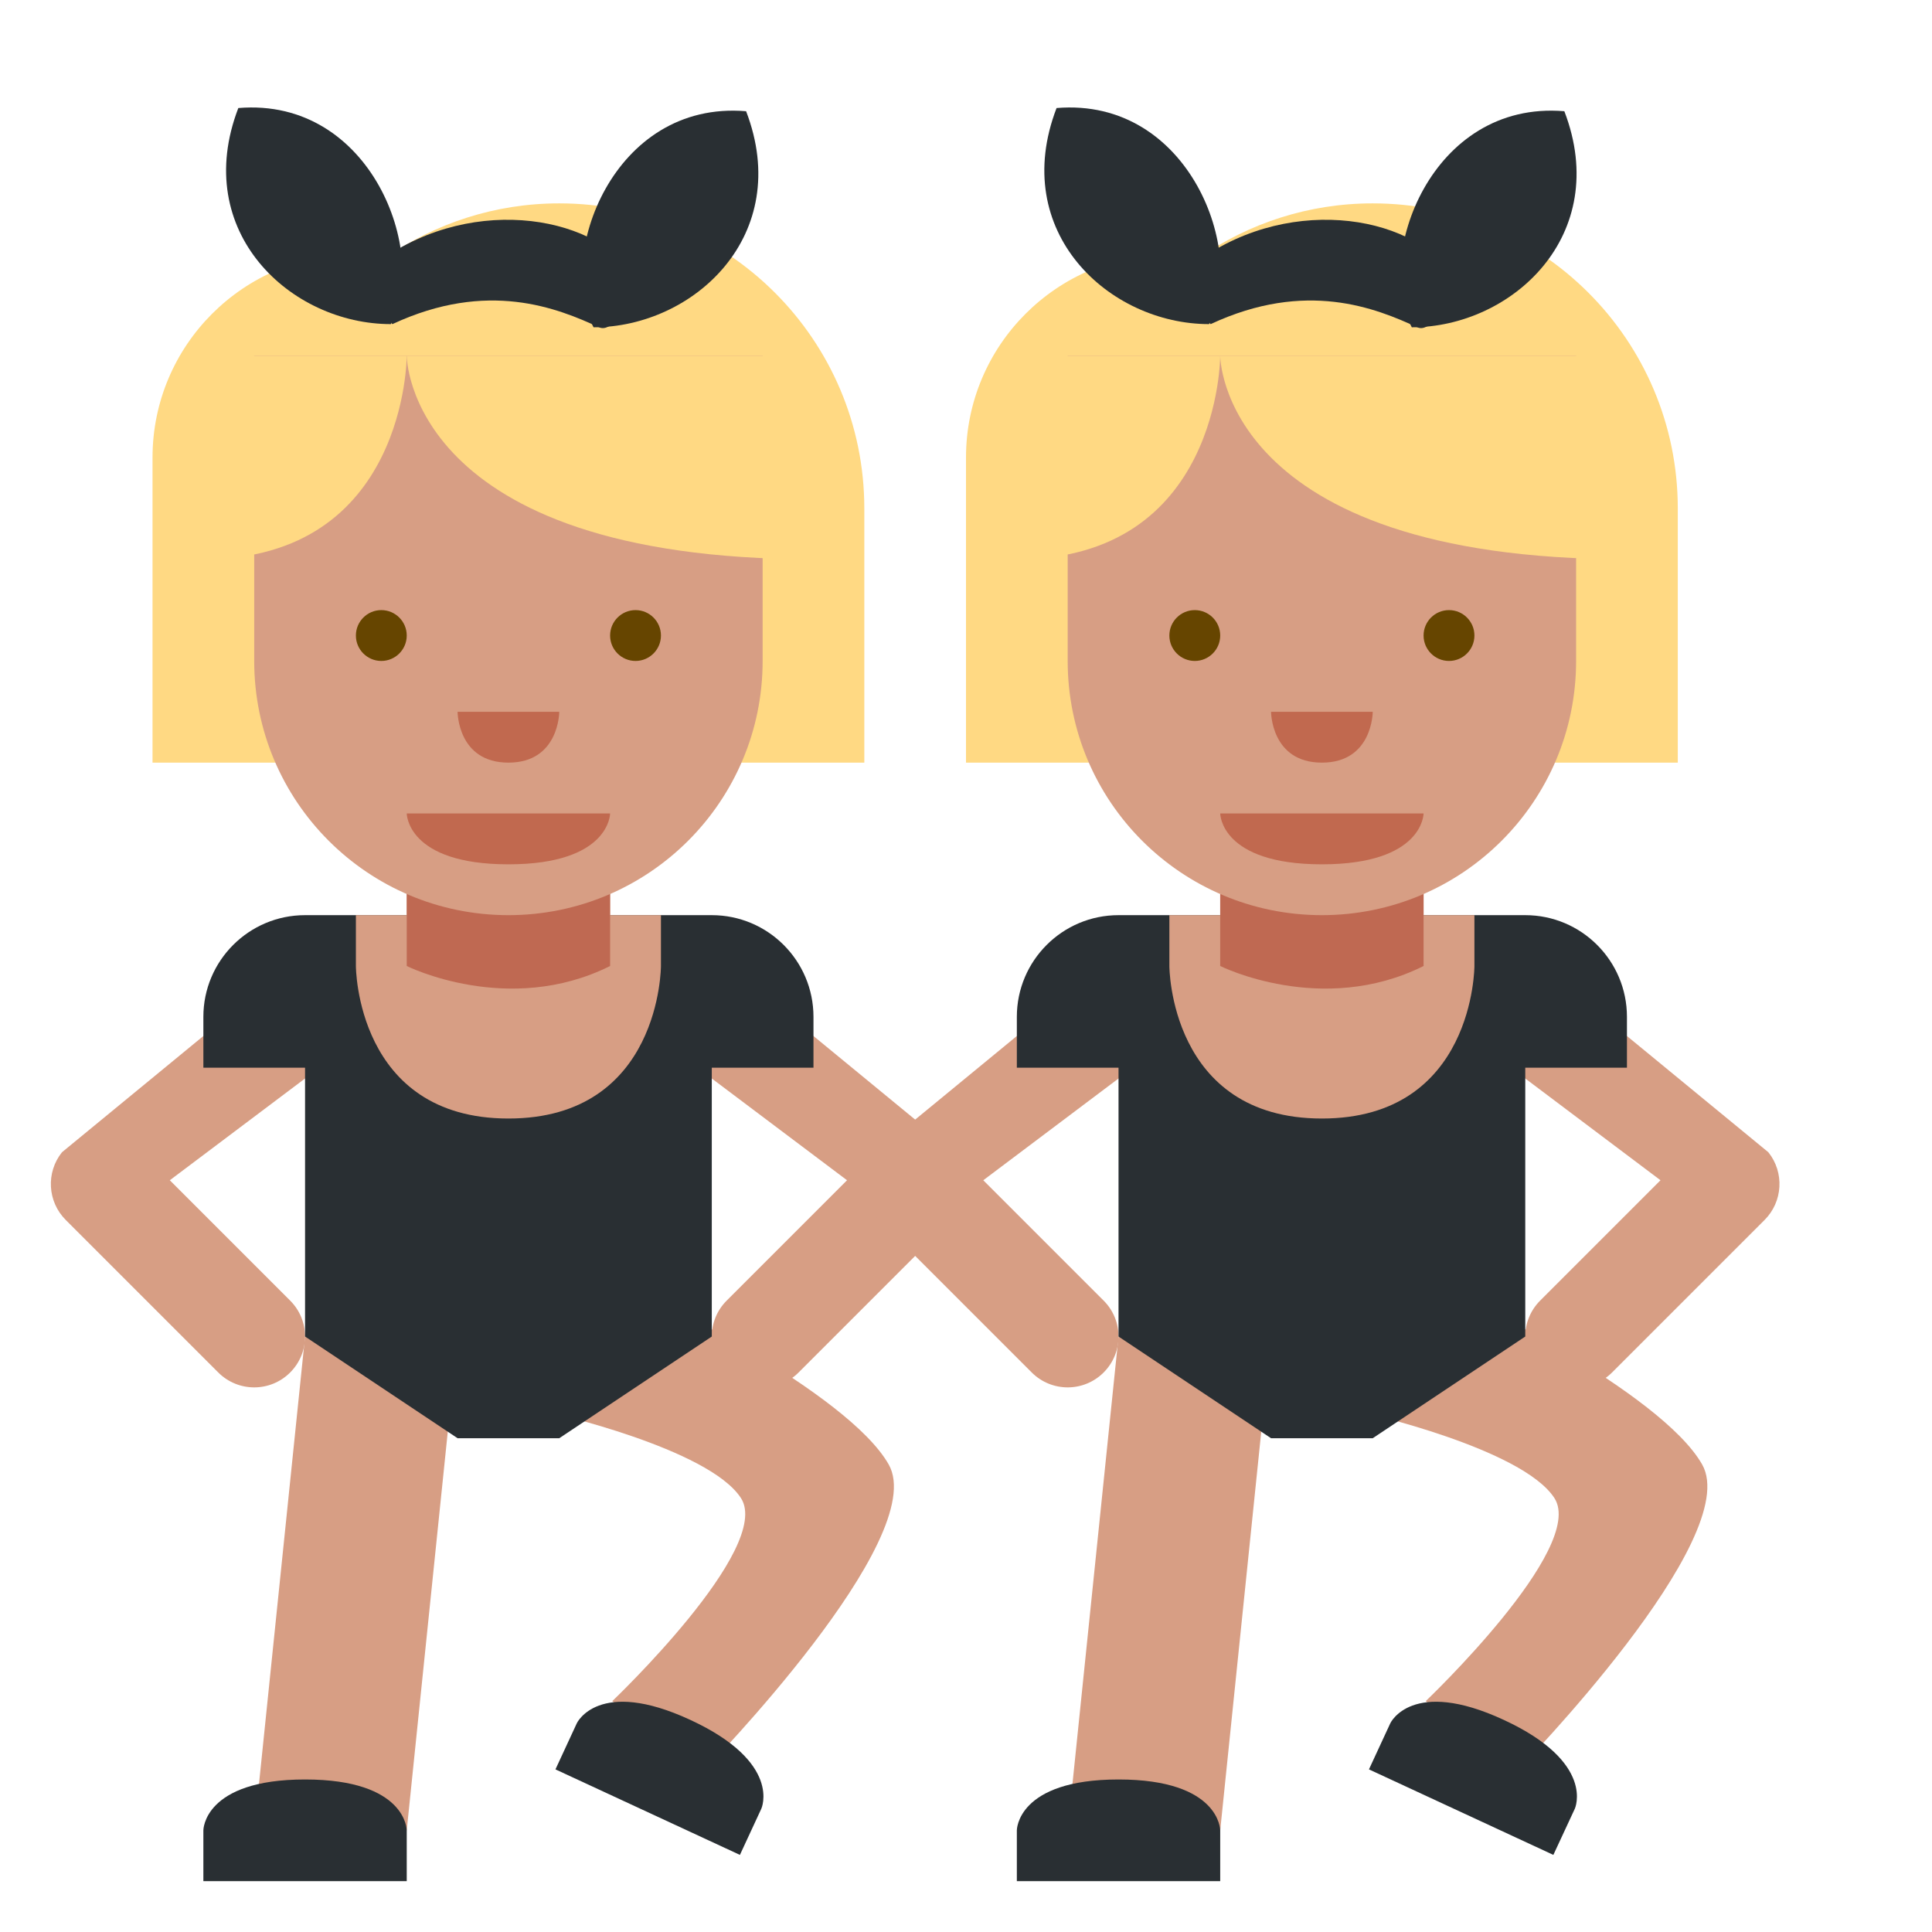
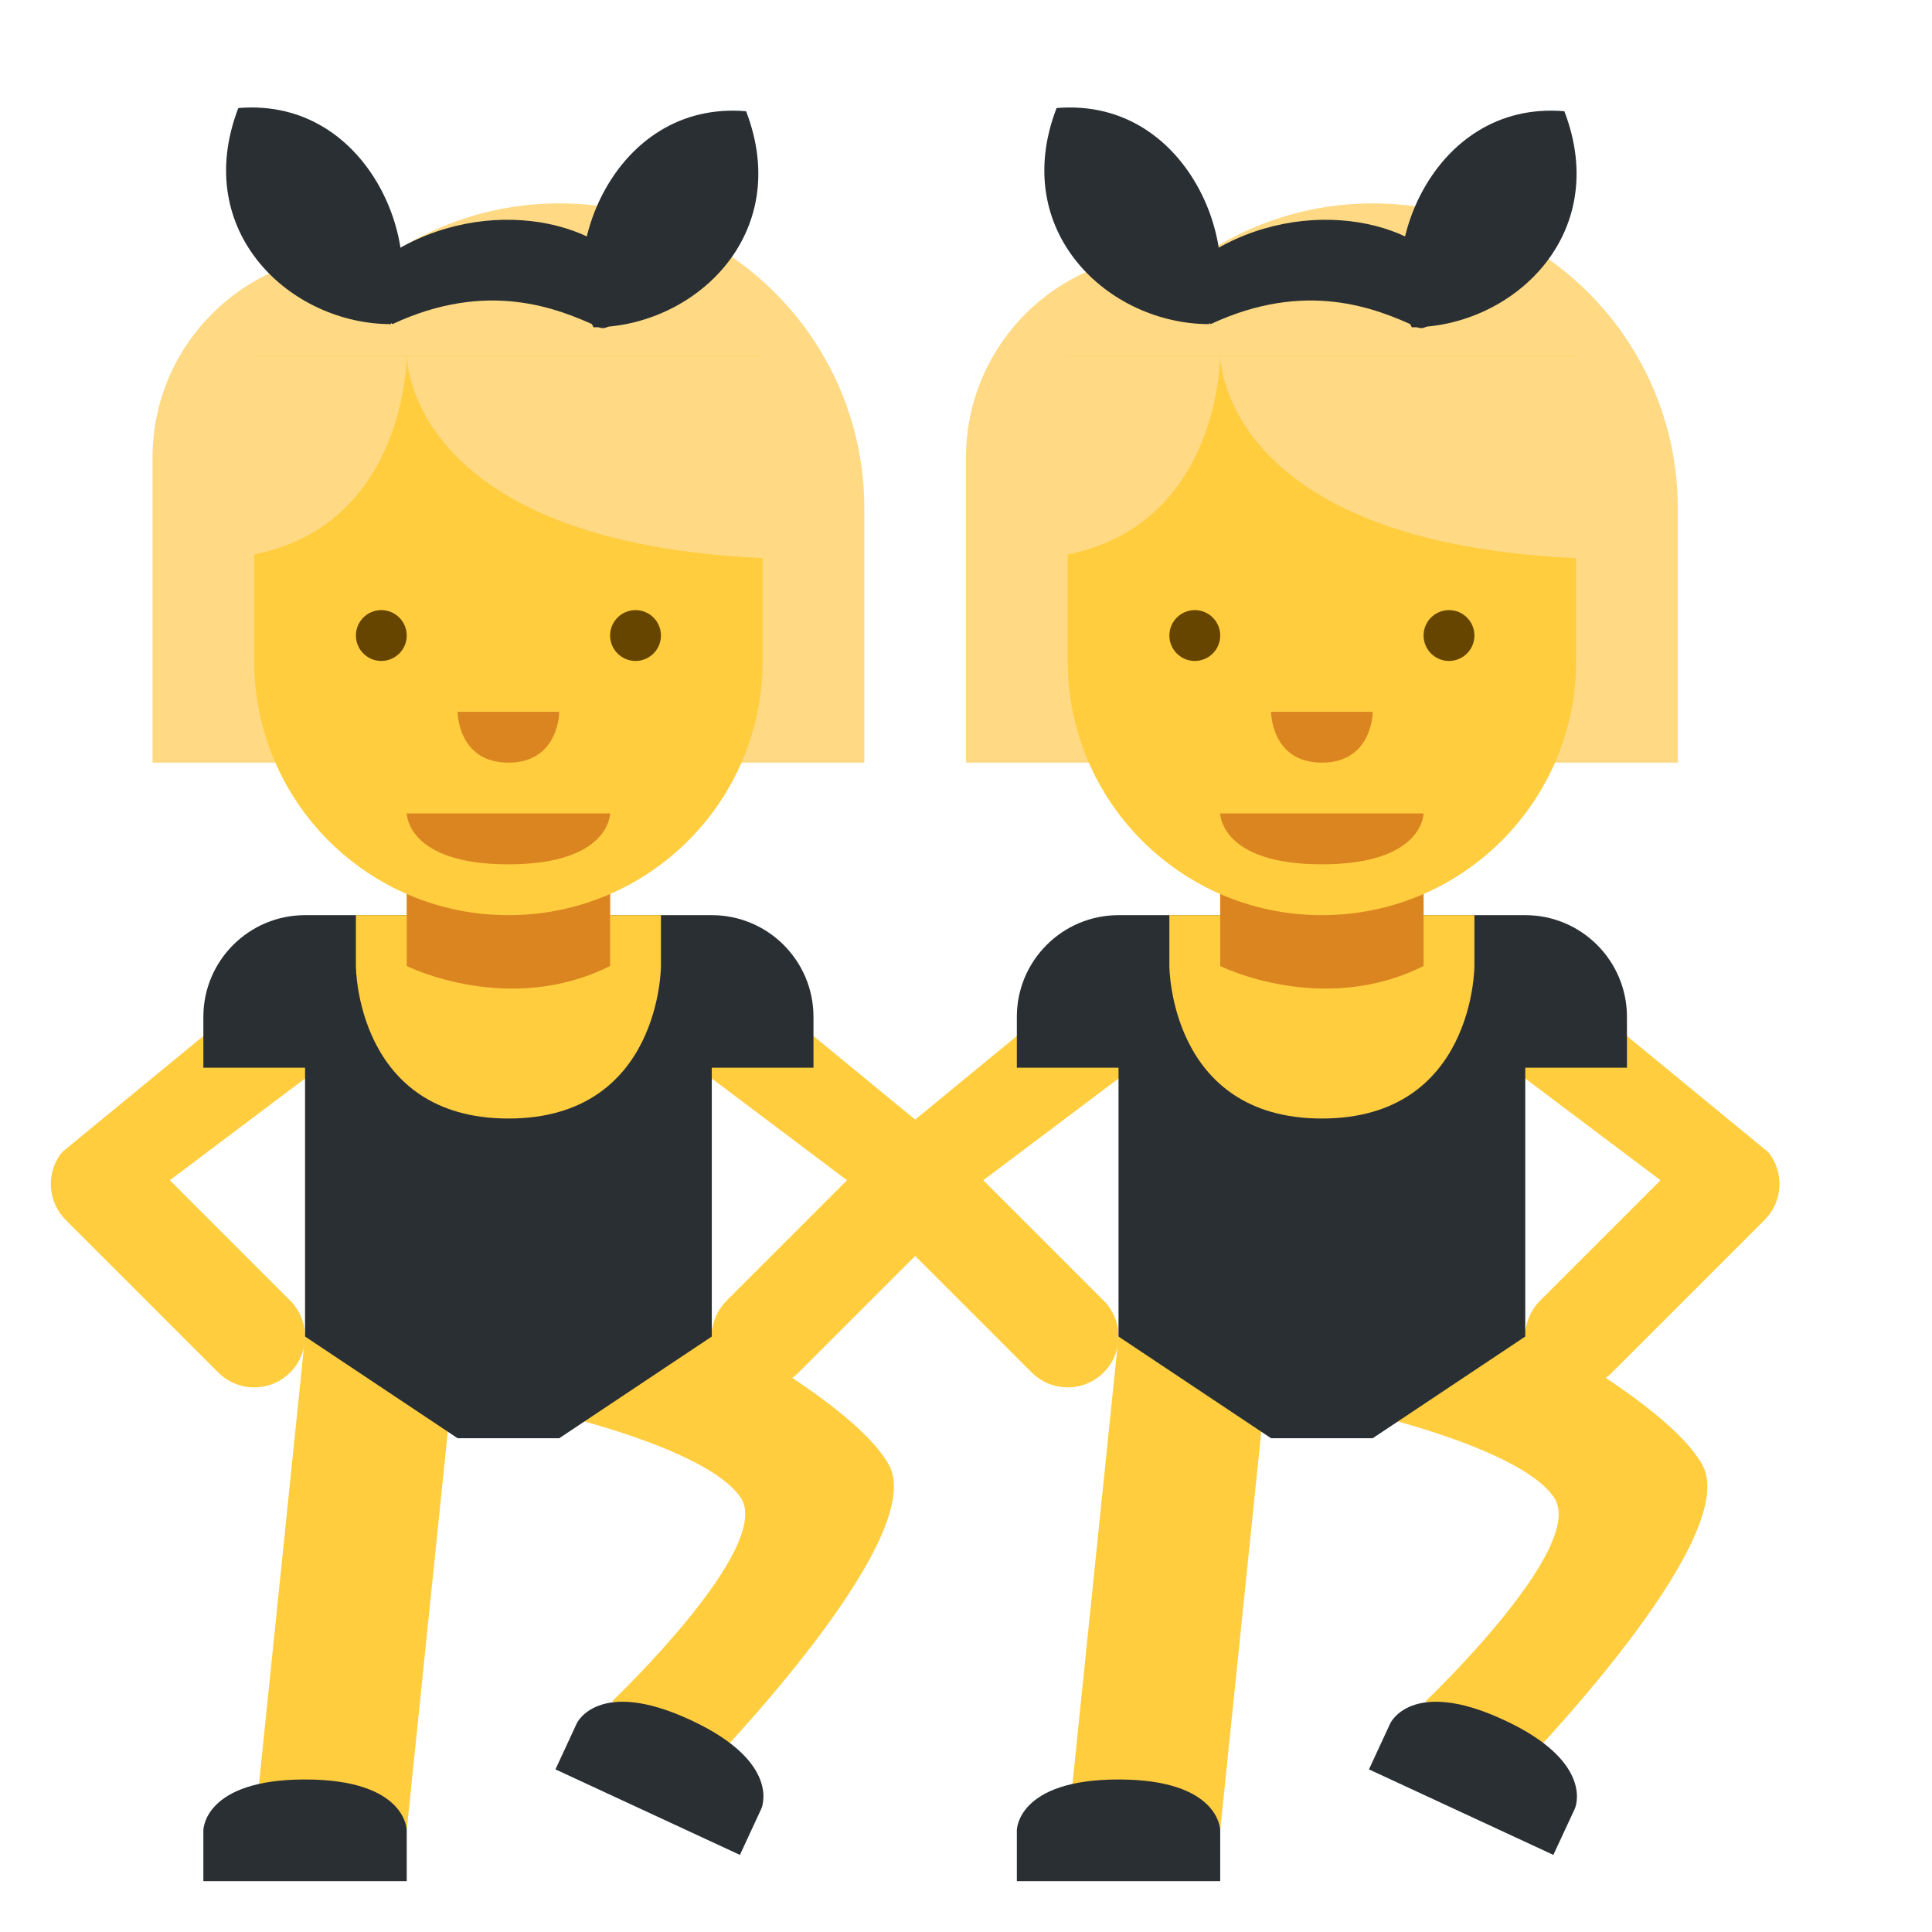
<svg xmlns="http://www.w3.org/2000/svg" viewBox="0 0 47.5 47.5" style="enable-background:new 0 0 47.5 47.5;" xml:space="preserve" version="1.1" id="svg2">
  <defs id="defs6">
    <clipPath id="clipPath20" clipPathUnits="userSpaceOnUse">
      <path id="path22" d="M 0,38 38,38 38,0 0,0 0,38 Z" />
    </clipPath>
  </defs>
  <g transform="matrix(1.25,0,0,-1.25,0,47.5)" id="g10">
    <g transform="translate(8,2)" id="g12">
-       <path id="path14" style="fill:#d79e84;fill-opacity:1;fill-rule:nonzero;stroke:none" d="m 0,0 -3,0 1,9.712 3,0 L 0,0 Z" />
+       <path id="path14" style="fill:#ffcd3e;fill-opacity:1;fill-rule:nonzero;stroke:none" d="m 0,0 -3,0 1,9.712 3,0 L 0,0 Z" />
    </g>
    <g id="g16">
      <g clip-path="url(#clipPath20)" id="g18">
        <g transform="translate(13.8755,3.208)" id="g24">
-           <path id="path26" style="fill:#d79e84;fill-opacity:1;fill-rule:nonzero;stroke:none" d="m 0,0 -1.833,1.333 c 0,0 3.166,3.012 2.531,3.994 -0.636,0.982 -3.782,1.688 -3.782,1.688 l 1.918,2.306 c 0,0 3.958,-1.904 4.77,-3.333 C 4.43,4.537 0,0 0,0" />
+           <path id="path26" style="fill:#ffcd3e;fill-opacity:1;fill-rule:nonzero;stroke:none" d="m 0,0 -1.833,1.333 c 0,0 3.166,3.012 2.531,3.994 -0.636,0.982 -3.782,1.688 -3.782,1.688 l 1.918,2.306 c 0,0 3.958,-1.904 4.77,-3.333 C 4.43,4.537 0,0 0,0" />
        </g>
        <g transform="translate(4,1)" id="g28">
          <path id="path30" style="fill:#292f33;fill-opacity:1;fill-rule:nonzero;stroke:none" d="M 0,0 0,1 C 0,1 0,2 2,2 4,2 4,1 4,1 L 4,0 0,0 Z" />
        </g>
        <g transform="translate(14.5532,1.5166)" id="g32">
          <path id="path34" style="fill:#292f33;fill-opacity:1;fill-rule:nonzero;stroke:none" d="m 0,0 0.421,0.908 c 0,0 0.419,0.907 -1.396,1.747 C -2.788,3.496 -3.208,2.589 -3.208,2.589 L -3.628,1.682 0,0 Z" />
        </g>
        <g transform="translate(5,10.7119)" id="g36">
-           <path id="path38" style="fill:#d79e84;fill-opacity:1;fill-rule:nonzero;stroke:none" d="m 0,0 c -0.256,0 -0.512,0.098 -0.707,0.293 l -3,3 c -0.36,0.36 -0.392,0.934 -0.074,1.332 l 4,3.288 C 0.564,8.345 1.194,8.414 1.625,8.069 2.056,7.724 2.126,7.095 1.781,6.663 L -1.66,4.074 0.707,1.707 C 1.098,1.316 1.098,0.684 0.707,0.293 0.512,0.098 0.256,0 0,0" />
+           <path id="path38" style="fill:#ffcd3e;fill-opacity:1;fill-rule:nonzero;stroke:none" d="m 0,0 c -0.256,0 -0.512,0.098 -0.707,0.293 l -3,3 c -0.36,0.36 -0.392,0.934 -0.074,1.332 l 4,3.288 C 0.564,8.345 1.194,8.414 1.625,8.069 2.056,7.724 2.126,7.095 1.781,6.663 L -1.66,4.074 0.707,1.707 C 1.098,1.316 1.098,0.684 0.707,0.293 0.512,0.098 0.256,0 0,0" />
        </g>
        <g transform="translate(15,10.7119)" id="g40">
-           <path id="path42" style="fill:#d79e84;fill-opacity:1;fill-rule:nonzero;stroke:none" d="m 0,0 c -0.256,0 -0.512,0.098 -0.707,0.293 -0.391,0.391 -0.391,1.023 0,1.414 L 1.66,4.074 -1.781,6.663 c -0.345,0.432 -0.275,1.061 0.156,1.406 0.431,0.345 1.061,0.276 1.406,-0.156 l 4,-3.288 C 4.1,4.227 4.067,3.653 3.707,3.293 l -3,-3 C 0.512,0.098 0.256,0 0,0" />
+           <path id="path42" style="fill:#ffcd3e;fill-opacity:1;fill-rule:nonzero;stroke:none" d="m 0,0 c -0.256,0 -0.512,0.098 -0.707,0.293 -0.391,0.391 -0.391,1.023 0,1.414 L 1.66,4.074 -1.781,6.663 c -0.345,0.432 -0.275,1.061 0.156,1.406 0.431,0.345 1.061,0.276 1.406,-0.156 l 4,-3.288 C 4.1,4.227 4.067,3.653 3.707,3.293 l -3,-3 C 0.512,0.098 0.256,0 0,0" />
        </g>
        <g transform="translate(16,18)" id="g44">
          <path id="path46" style="fill:#292f33;fill-opacity:1;fill-rule:nonzero;stroke:none" d="m 0,0 c 0,1.104 -0.896,2 -2,2 l -2,0 -4,0 -2,0 c -1.104,0 -2,-0.896 -2,-2 l 0,-1 2,0 0,-1.288 0,-1 0,-3 3,-2 2,0 3,2 0,3 0,1 0,1.288 2,0 0,1 z" />
        </g>
        <g transform="translate(17,27.999)" id="g48">
          <path id="path50" style="fill:#ffd983;fill-opacity:1;fill-rule:nonzero;stroke:none" d="m 0,0 c 0,3.314 -2.687,6.001 -6,6.001 -1.264,0 -2.435,-0.393 -3.402,-1.061 -0.197,0.03 -0.393,0.061 -0.598,0.061 -2.209,0 -4,-1.791 -4,-4 l 0,-6 4.686,0 c 0.949,-0.631 2.088,-1 3.314,-1 1.226,0 2.364,0.369 3.314,1 L 0,-4.999 0,0 Z" />
        </g>
        <g transform="translate(12,20)" id="g52">
-           <path id="path54" style="fill:#d79e84;fill-opacity:1;fill-rule:nonzero;stroke:none" d="m 0,0 0,3 -4,0 0,-3 -1,0 0,-1 c 0,0 0,-3 3,-3 3,0 3,3 3,3 L 1,0 0,0 Z" />
+           <path id="path54" style="fill:#ffcd3e;fill-opacity:1;fill-rule:nonzero;stroke:none" d="m 0,0 0,3 -4,0 0,-3 -1,0 0,-1 c 0,0 0,-3 3,-3 3,0 3,3 3,3 L 1,0 0,0 Z" />
        </g>
        <g transform="translate(12,23)" id="g56">
-           <path id="path58" style="fill:#bf6952;fill-opacity:1;fill-rule:nonzero;stroke:none" d="M 0,0 -4,-0.019 -4,-4 c 0,0 2,-1 4,0 l 0,4 z" />
+           <path id="path58" style="fill:#db8521;fill-opacity:1;fill-rule:nonzero;stroke:none" d="M 0,0 -4,-0.019 -4,-4 c 0,0 2,-1 4,0 l 0,4 z" />
        </g>
        <g transform="translate(15,31)" id="g60">
-           <path id="path62" style="fill:#d79e84;fill-opacity:1;fill-rule:nonzero;stroke:none" d="m 0,0 -10,0 0,-6 0,0 c 0,-2.763 2.238,-5 5,-5 2.761,0 5,2.237 5,5 l 0,0 0,6 z" />
+           <path id="path62" style="fill:#ffcd3e;fill-opacity:1;fill-rule:nonzero;stroke:none" d="m 0,0 -10,0 0,-6 0,0 c 0,-2.763 2.238,-5 5,-5 2.761,0 5,2.237 5,5 l 0,0 0,6 z" />
        </g>
        <g transform="translate(8,31)" id="g64">
          <path id="path66" style="fill:#ffd983;fill-opacity:1;fill-rule:nonzero;stroke:none" d="M 0,0 C 0,0 0,-4 8,-4 L 8,0 0,0 Z" />
        </g>
        <g transform="translate(8,31)" id="g68">
          <path id="path70" style="fill:#ffd983;fill-opacity:1;fill-rule:nonzero;stroke:none" d="m 0,0 c 0,0 0,-4 -4,-4 l 0,4 4,0 z" />
        </g>
        <g transform="translate(12,22)" id="g72">
-           <path id="path74" style="fill:#c1694f;fill-opacity:1;fill-rule:nonzero;stroke:none" d="m 0,0 -2,0 -2,0 c 0,0 0,-1 2,-1 2,0 2,1 2,1" />
+           <path id="path74" style="fill:#db8521;fill-opacity:1;fill-rule:nonzero;stroke:none" d="m 0,0 -2,0 -2,0 c 0,0 0,-1 2,-1 2,0 2,1 2,1" />
        </g>
        <g transform="translate(8,25.5)" id="g76">
          <path id="path78" style="fill:#664500;fill-opacity:1;fill-rule:nonzero;stroke:none" d="M 0,0 C 0,-0.276 -0.224,-0.5 -0.5,-0.5 -0.776,-0.5 -1,-0.276 -1,0 -1,0.276 -0.776,0.5 -0.5,0.5 -0.224,0.5 0,0.276 0,0" />
        </g>
        <g transform="translate(13,25.5)" id="g80">
          <path id="path82" style="fill:#664500;fill-opacity:1;fill-rule:nonzero;stroke:none" d="M 0,0 C 0,-0.276 -0.224,-0.5 -0.5,-0.5 -0.776,-0.5 -1,-0.276 -1,0 -1,0.276 -0.776,0.5 -0.5,0.5 -0.224,0.5 0,0.276 0,0" />
        </g>
        <g transform="translate(9,24)" id="g84">
-           <path id="path86" style="fill:#c1694f;fill-opacity:1;fill-rule:nonzero;stroke:none" d="M 0,0 1,0 2,0 C 2,0 2,-1 1,-1 0,-1 0,0 0,0" />
+           <path id="path86" style="fill:#db8521;fill-opacity:1;fill-rule:nonzero;stroke:none" d="M 0,0 1,0 2,0 C 2,0 2,-1 1,-1 0,-1 0,0 0,0" />
        </g>
        <g transform="translate(4.6875,35.875)" id="g88">
          <path id="path90" style="fill:#292f33;fill-opacity:1;fill-rule:nonzero;stroke:none" d="M 0,0 C 2.625,0.219 3.75,-2.875 3,-4.25 1.031,-4.25 -0.937,-2.438 0,0" />
        </g>
        <g transform="translate(14.6748,35.8125)" id="g92">
          <path id="path94" style="fill:#292f33;fill-opacity:1;fill-rule:nonzero;stroke:none" d="m 0,0 c -2.625,0.219 -3.75,-2.875 -3,-4.25 1.969,0 3.937,1.812 3,4.25" />
        </g>
        <g transform="translate(7.3125,32.75)" id="g96">
          <path id="path98" style="fill:#292f33;fill-opacity:1;fill-rule:nonzero;stroke:none" d="M 0,0 C 1.812,1.437 4.344,1.062 5.156,-0.156 5.187,-0.469 4.786,-1.334 4.469,-1.187 3.656,-0.812 2.281,-0.25 0.406,-1.125 0.312,-1.062 -0.035,-0.027 0,0" />
        </g>
        <g transform="translate(24,2)" id="g100">
-           <path id="path102" style="fill:#d79e84;fill-opacity:1;fill-rule:nonzero;stroke:none" d="m 0,0 -3,0 1,9.712 3,0 L 0,0 Z" />
+           <path id="path102" style="fill:#ffcd3e;fill-opacity:1;fill-rule:nonzero;stroke:none" d="m 0,0 -3,0 1,9.712 3,0 L 0,0 Z" />
        </g>
        <g transform="translate(29.875,3.208)" id="g104">
-           <path id="path106" style="fill:#d79e84;fill-opacity:1;fill-rule:nonzero;stroke:none" d="m 0,0 -1.833,1.333 c 0,0 3.167,3.012 2.531,3.994 -0.636,0.982 -3.782,1.688 -3.782,1.688 l 1.918,2.306 c 0,0 3.958,-1.904 4.77,-3.333 C 4.43,4.537 0,0 0,0" />
+           <path id="path106" style="fill:#ffcd3e;fill-opacity:1;fill-rule:nonzero;stroke:none" d="m 0,0 -1.833,1.333 c 0,0 3.167,3.012 2.531,3.994 -0.636,0.982 -3.782,1.688 -3.782,1.688 l 1.918,2.306 c 0,0 3.958,-1.904 4.77,-3.333 C 4.43,4.537 0,0 0,0" />
        </g>
        <g transform="translate(30.5527,1.5166)" id="g108">
          <path id="path110" style="fill:#292f33;fill-opacity:1;fill-rule:nonzero;stroke:none" d="m 0,0 0.422,0.908 c 0,0 0.418,0.907 -1.397,1.747 C -2.787,3.496 -3.207,2.589 -3.207,2.589 L -3.627,1.682 0,0 Z" />
        </g>
        <g transform="translate(20,1)" id="g112">
          <path id="path114" style="fill:#292f33;fill-opacity:1;fill-rule:nonzero;stroke:none" d="M 0,0 0,1 C 0,1 0,2 2,2 4,2 4,1 4,1 L 4,0 0,0 Z" />
        </g>
        <g transform="translate(21,10.7119)" id="g116">
-           <path id="path118" style="fill:#d79e84;fill-opacity:1;fill-rule:nonzero;stroke:none" d="m 0,0 c -0.256,0 -0.512,0.098 -0.707,0.293 l -3,3 c -0.36,0.36 -0.392,0.934 -0.074,1.332 l 4,3.288 C 0.564,8.345 1.194,8.414 1.625,8.069 2.057,7.724 2.126,7.095 1.781,6.663 L -1.66,4.074 0.707,1.707 C 1.098,1.316 1.098,0.684 0.707,0.293 0.512,0.098 0.256,0 0,0" />
+           <path id="path118" style="fill:#ffcd3e;fill-opacity:1;fill-rule:nonzero;stroke:none" d="m 0,0 c -0.256,0 -0.512,0.098 -0.707,0.293 l -3,3 c -0.36,0.36 -0.392,0.934 -0.074,1.332 l 4,3.288 C 0.564,8.345 1.194,8.414 1.625,8.069 2.057,7.724 2.126,7.095 1.781,6.663 L -1.66,4.074 0.707,1.707 C 1.098,1.316 1.098,0.684 0.707,0.293 0.512,0.098 0.256,0 0,0" />
        </g>
        <g transform="translate(31,10.7119)" id="g120">
-           <path id="path122" style="fill:#d79e84;fill-opacity:1;fill-rule:nonzero;stroke:none" d="m 0,0 c -0.256,0 -0.512,0.098 -0.707,0.293 -0.391,0.391 -0.391,1.023 0,1.414 L 1.66,4.074 -1.781,6.663 c -0.345,0.432 -0.276,1.061 0.156,1.406 0.431,0.345 1.061,0.276 1.406,-0.156 l 4,-3.288 C 4.1,4.227 4.067,3.653 3.707,3.293 l -3,-3 C 0.512,0.098 0.256,0 0,0" />
+           <path id="path122" style="fill:#ffcd3e;fill-opacity:1;fill-rule:nonzero;stroke:none" d="m 0,0 c -0.256,0 -0.512,0.098 -0.707,0.293 -0.391,0.391 -0.391,1.023 0,1.414 L 1.66,4.074 -1.781,6.663 c -0.345,0.432 -0.276,1.061 0.156,1.406 0.431,0.345 1.061,0.276 1.406,-0.156 l 4,-3.288 C 4.1,4.227 4.067,3.653 3.707,3.293 l -3,-3 C 0.512,0.098 0.256,0 0,0" />
        </g>
        <g transform="translate(32,18)" id="g124">
          <path id="path126" style="fill:#292f33;fill-opacity:1;fill-rule:nonzero;stroke:none" d="m 0,0 c 0,1.104 -0.896,2 -2,2 l -2,0 -4,0 -2,0 c -1.104,0 -2,-0.896 -2,-2 l 0,-1 2,0 0,-1.288 0,-1 0,-3 3,-2 2,0 3,2 0,3 0,1 0,1.288 2,0 0,1 z" />
        </g>
        <g transform="translate(33,27.999)" id="g128">
          <path id="path130" style="fill:#ffd983;fill-opacity:1;fill-rule:nonzero;stroke:none" d="m 0,0 c 0,3.314 -2.687,6.001 -6,6.001 -1.264,0 -2.436,-0.393 -3.402,-1.061 -0.197,0.03 -0.393,0.061 -0.598,0.061 -2.209,0 -4,-1.791 -4,-4 l 0,-6 4.686,0 c 0.949,-0.631 2.087,-1 3.314,-1 1.226,0 2.364,0.369 3.314,1 L 0,-4.999 0,0 Z" />
        </g>
        <g transform="translate(28,20)" id="g132">
-           <path id="path134" style="fill:#d79e84;fill-opacity:1;fill-rule:nonzero;stroke:none" d="m 0,0 0,3 -4,0 0,-3 -1,0 0,-1 c 0,0 0,-3 3,-3 3,0 3,3 3,3 L 1,0 0,0 Z" />
+           <path id="path134" style="fill:#ffcd3e;fill-opacity:1;fill-rule:nonzero;stroke:none" d="m 0,0 0,3 -4,0 0,-3 -1,0 0,-1 c 0,0 0,-3 3,-3 3,0 3,3 3,3 L 1,0 0,0 Z" />
        </g>
        <g transform="translate(28,23)" id="g136">
-           <path id="path138" style="fill:#bf6952;fill-opacity:1;fill-rule:nonzero;stroke:none" d="M 0,0 -4,-0.019 -4,-4 c 0,0 2,-1 4,0 l 0,4 z" />
+           <path id="path138" style="fill:#db8521;fill-opacity:1;fill-rule:nonzero;stroke:none" d="M 0,0 -4,-0.019 -4,-4 c 0,0 2,-1 4,0 l 0,4 z" />
        </g>
        <g transform="translate(31,31)" id="g140">
-           <path id="path142" style="fill:#d79e84;fill-opacity:1;fill-rule:nonzero;stroke:none" d="m 0,0 -10,0 0,-6 0,0 c 0,-2.763 2.238,-5 5,-5 2.762,0 5,2.237 5,5 l 0,0 0,6 z" />
+           <path id="path142" style="fill:#ffcd3e;fill-opacity:1;fill-rule:nonzero;stroke:none" d="m 0,0 -10,0 0,-6 0,0 c 0,-2.763 2.238,-5 5,-5 2.762,0 5,2.237 5,5 l 0,0 0,6 z" />
        </g>
        <g transform="translate(24,31)" id="g144">
          <path id="path146" style="fill:#ffd983;fill-opacity:1;fill-rule:nonzero;stroke:none" d="M 0,0 C 0,0 0,-4 8,-4 L 8,0 0,0 Z" />
        </g>
        <g transform="translate(24,31)" id="g148">
          <path id="path150" style="fill:#ffd983;fill-opacity:1;fill-rule:nonzero;stroke:none" d="m 0,0 c 0,0 0,-4 -4,-4 l 0,4 4,0 z" />
        </g>
        <g transform="translate(28,22)" id="g152">
-           <path id="path154" style="fill:#c1694f;fill-opacity:1;fill-rule:nonzero;stroke:none" d="m 0,0 -2,0 -2,0 c 0,0 0,-1 2,-1 2,0 2,1 2,1" />
+           <path id="path154" style="fill:#db8521;fill-opacity:1;fill-rule:nonzero;stroke:none" d="m 0,0 -2,0 -2,0 c 0,0 0,-1 2,-1 2,0 2,1 2,1" />
        </g>
        <g transform="translate(24,25.5)" id="g156">
          <path id="path158" style="fill:#664500;fill-opacity:1;fill-rule:nonzero;stroke:none" d="M 0,0 C 0,-0.276 -0.224,-0.5 -0.5,-0.5 -0.776,-0.5 -1,-0.276 -1,0 -1,0.276 -0.776,0.5 -0.5,0.5 -0.224,0.5 0,0.276 0,0" />
        </g>
        <g transform="translate(29,25.5)" id="g160">
          <path id="path162" style="fill:#664500;fill-opacity:1;fill-rule:nonzero;stroke:none" d="M 0,0 C 0,-0.276 -0.224,-0.5 -0.5,-0.5 -0.776,-0.5 -1,-0.276 -1,0 -1,0.276 -0.776,0.5 -0.5,0.5 -0.224,0.5 0,0.276 0,0" />
        </g>
        <g transform="translate(25,24)" id="g164">
-           <path id="path166" style="fill:#c1694f;fill-opacity:1;fill-rule:nonzero;stroke:none" d="M 0,0 1,0 2,0 C 2,0 2,-1 1,-1 0,-1 0,0 0,0" />
+           <path id="path166" style="fill:#db8521;fill-opacity:1;fill-rule:nonzero;stroke:none" d="M 0,0 1,0 2,0 C 2,0 2,-1 1,-1 0,-1 0,0 0,0" />
        </g>
        <g transform="translate(20.7813,35.875)" id="g168">
          <path id="path170" style="fill:#292f33;fill-opacity:1;fill-rule:nonzero;stroke:none" d="M 0,0 C 2.625,0.219 3.75,-2.875 3,-4.25 1.031,-4.25 -0.937,-2.438 0,0" />
        </g>
        <g transform="translate(30.7686,35.8125)" id="g172">
          <path id="path174" style="fill:#292f33;fill-opacity:1;fill-rule:nonzero;stroke:none" d="m 0,0 c -2.625,0.219 -3.75,-2.875 -3,-4.25 1.969,0 3.937,1.812 3,4.25" />
        </g>
        <g transform="translate(23.4063,32.75)" id="g176">
          <path id="path178" style="fill:#292f33;fill-opacity:1;fill-rule:nonzero;stroke:none" d="M 0,0 C 1.812,1.437 4.344,1.062 5.156,-0.156 5.187,-0.469 4.786,-1.334 4.469,-1.187 3.656,-0.812 2.281,-0.25 0.406,-1.125 0.312,-1.062 -0.035,-0.027 0,0" />
        </g>
      </g>
    </g>
  </g>
</svg>
